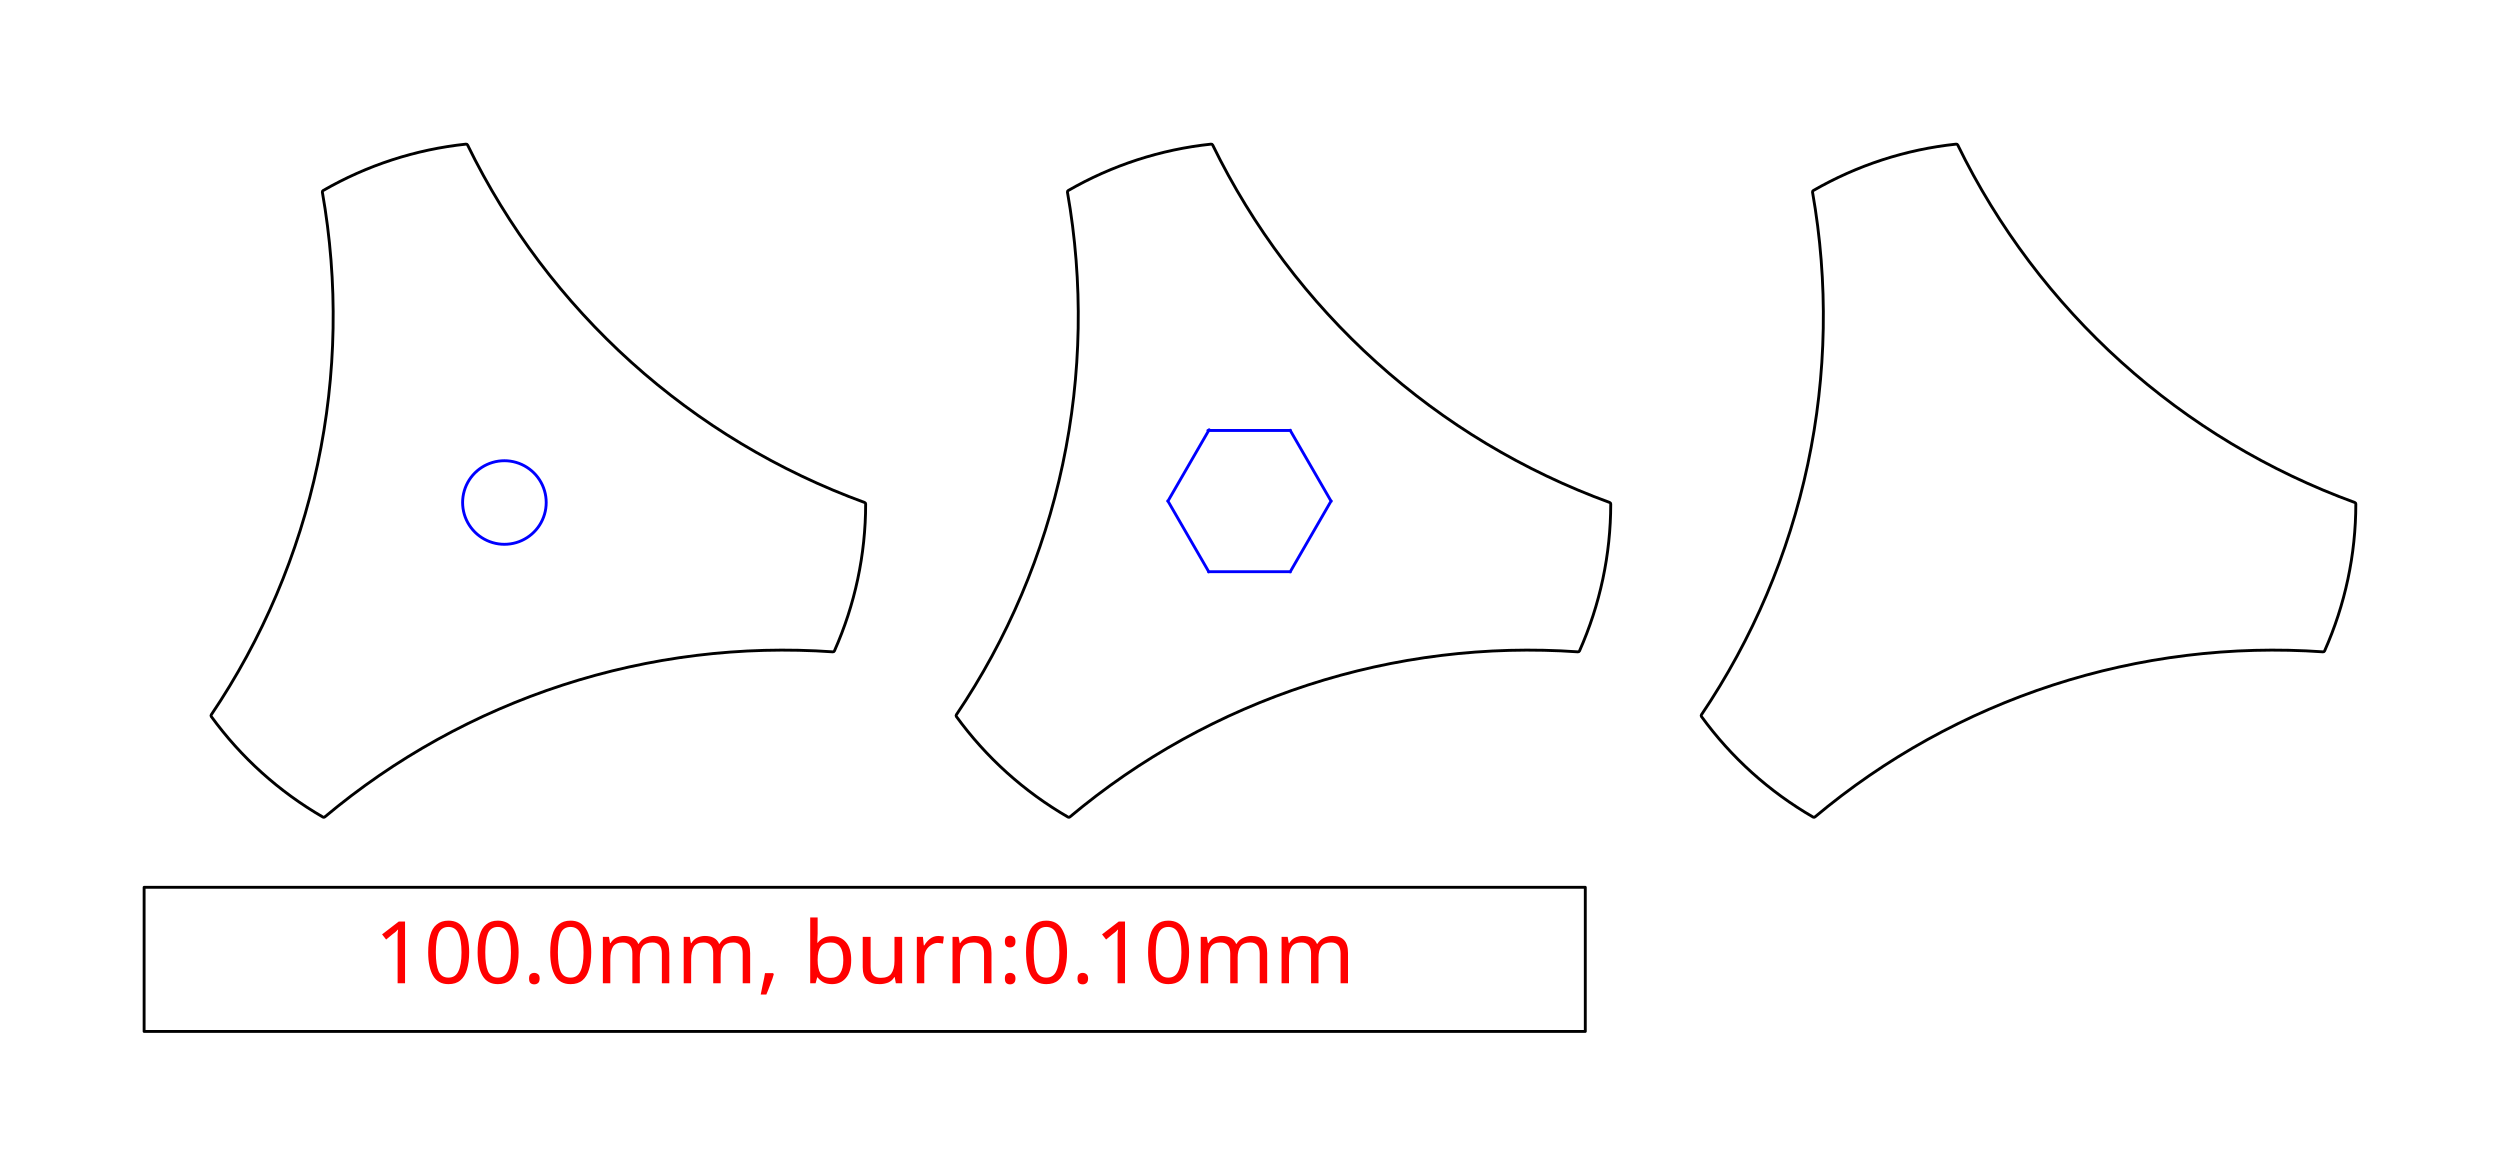
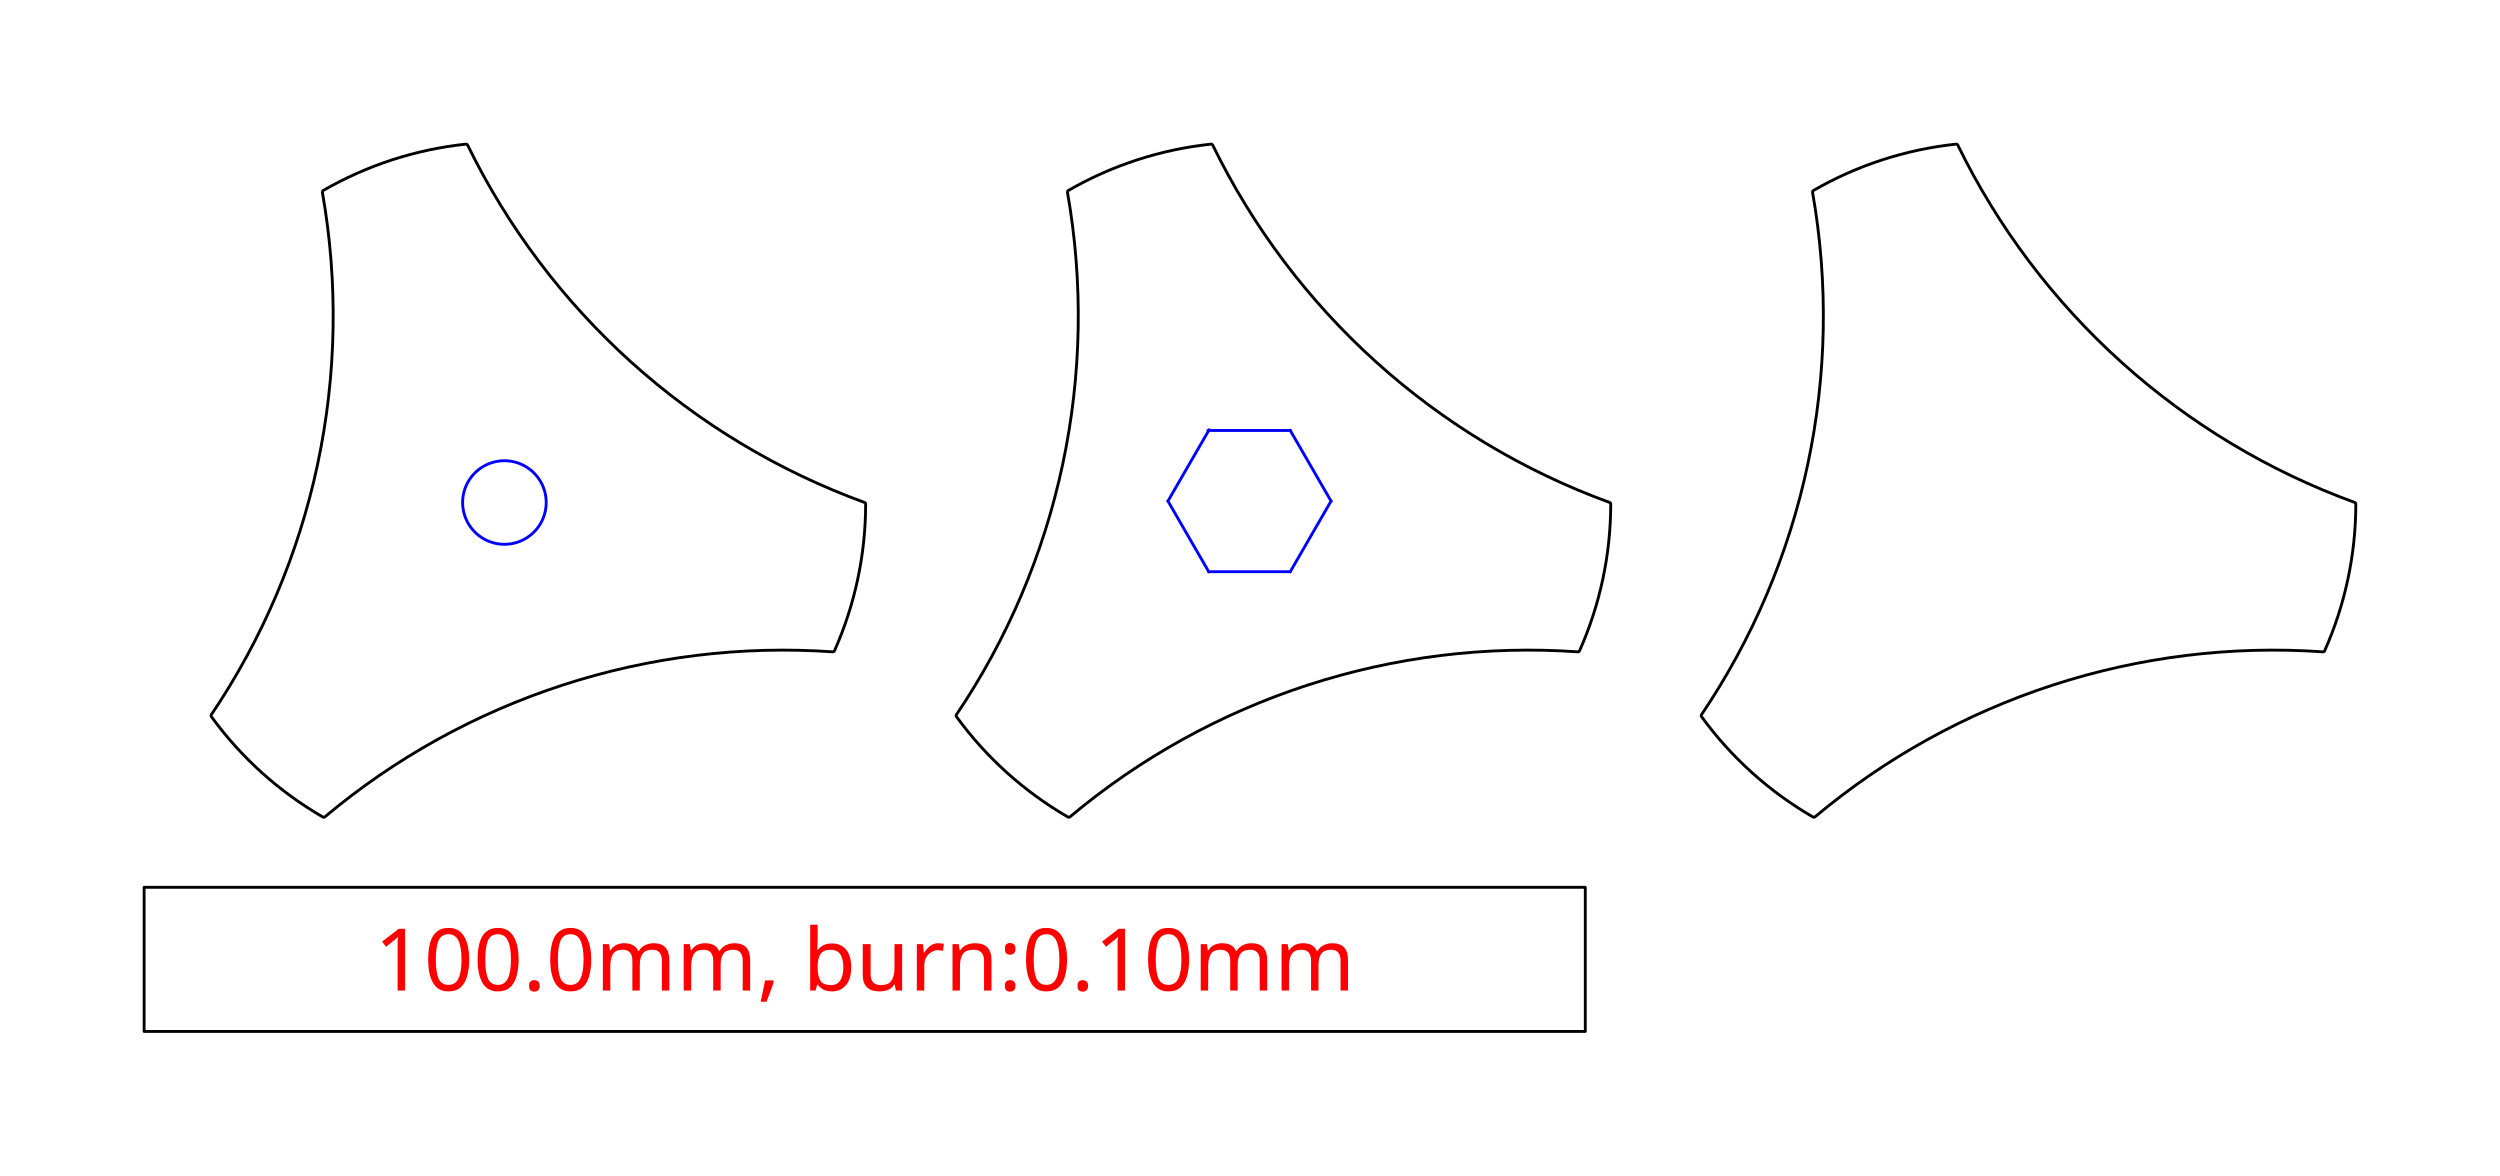
<svg xmlns="http://www.w3.org/2000/svg" height="81.57mm" viewBox="0.0 0.0 173.47 81.57" width="173.47mm">
  <g id="p-0" style="fill:none;stroke-linecap:round;stroke-linejoin:round;">
    <path d="M 10.000 71.569 H 110.000 V 61.569 H 10.000 V 71.569 Z" stroke="rgb(0,0,0)" stroke-width="0.20" />
-     <text dominant-baseline="hanging" font-size="6px" style="font-family: sans-serif ; font-weight: normal; font-style: normal; fill: rgb(255,0,0)" text-anchor="middle" transform="matrix( 1.000 0.000 0.000 1.000 60.000 63.569 )">100.0mm, burn:0.10mm</text>
+     <text font-size="6px" style="font-family: sans-serif ; font-weight: normal; font-style: normal; fill: rgb(255,0,0)" text-anchor="middle" transform="matrix( 1.000 0.000 0.000 1.000 60.000 68.729 )">100.0mm, burn:0.10mm</text>
  </g>
  <g id="p-1" style="fill:none;stroke-linecap:round;stroke-linejoin:round;">
    <path d="M 37.900 34.869 C 37.900 35.424 37.740 35.969 37.440 36.436 C 37.139 36.904 36.710 37.276 36.205 37.506 C 35.699 37.737 35.138 37.818 34.587 37.739 C 34.037 37.660 33.521 37.424 33.101 37.060 C 32.681 36.696 32.374 36.219 32.217 35.686 C 32.061 35.152 32.061 34.585 32.217 34.052 C 32.374 33.518 32.681 33.041 33.101 32.677 C 33.521 32.313 34.037 32.077 34.587 31.998 C 35.138 31.919 35.699 32.000 36.205 32.231 C 36.710 32.462 37.139 32.833 37.440 33.301 C 37.740 33.768 37.900 34.313 37.900 34.869 Z" stroke="rgb(0,0,255)" stroke-width="0.20" />
    <path d="M 60.000 34.869 C 54.029 32.695 48.532 29.392 43.810 25.140 C 39.087 20.888 35.228 15.767 32.442 10.056 C 32.424 10.018 32.384 9.996 32.342 10.000 C 28.844 10.368 25.462 11.467 22.416 13.225 C 22.379 13.246 22.360 13.288 22.367 13.329 C 23.471 19.587 23.359 25.999 22.038 32.215 C 20.717 38.430 18.211 44.333 14.657 49.601 C 14.634 49.636 14.635 49.682 14.659 49.716 C 16.727 52.562 19.370 54.941 22.416 56.700 C 22.452 56.721 22.498 56.717 22.530 56.690 C 27.398 52.605 33.007 49.496 39.050 47.533 C 45.093 45.569 51.459 44.787 57.797 45.231 C 57.839 45.234 57.879 45.210 57.896 45.172 C 59.326 41.958 60.066 38.480 60.066 34.962 C 60.066 34.920 60.040 34.883 60.000 34.869 Z" stroke="rgb(0,0,0)" stroke-width="0.20" />
  </g>
  <g id="p-2" style="fill:none;stroke-linecap:round;stroke-linejoin:round;">
    <path d="M 83.813 29.869 H 89.529 C 89.587 29.869 89.500 29.819 89.529 29.869 L 92.358 34.769 C 92.387 34.819 92.387 34.719 92.358 34.769 L 89.529 39.669 C 89.500 39.719 89.587 39.669 89.529 39.669 H 83.871 C 83.813 39.669 83.900 39.719 83.871 39.669 L 81.042 34.769 C 81.013 34.719 81.013 34.819 81.042 34.769 L 83.900 29.819 C 83.882 29.849 83.849 29.869 83.813 29.869 Z" stroke="rgb(0,0,255)" stroke-width="0.20" />
    <path d="M 111.700 34.869 C 105.729 32.695 100.232 29.392 95.510 25.140 C 90.787 20.888 86.928 15.767 84.142 10.056 C 84.124 10.018 84.084 9.996 84.042 10.000 C 80.544 10.368 77.162 11.467 74.116 13.225 C 74.079 13.246 74.060 13.288 74.067 13.329 C 75.171 19.587 75.059 25.999 73.738 32.215 C 72.417 38.430 69.911 44.333 66.357 49.601 C 66.334 49.636 66.335 49.682 66.359 49.716 C 68.427 52.562 71.070 54.941 74.116 56.700 C 74.152 56.721 74.198 56.717 74.230 56.690 C 79.098 52.605 84.707 49.496 90.750 47.533 C 96.793 45.569 103.159 44.787 109.497 45.231 C 109.539 45.234 109.579 45.210 109.596 45.172 C 111.026 41.958 111.766 38.480 111.766 34.962 C 111.766 34.920 111.740 34.883 111.700 34.869 Z" stroke="rgb(0,0,0)" stroke-width="0.20" />
  </g>
  <g id="p-3" style="fill:none;stroke-linecap:round;stroke-linejoin:round;">
    <path d="M 163.400 34.869 C 157.429 32.695 151.932 29.392 147.210 25.140 C 142.487 20.888 138.628 15.767 135.842 10.056 C 135.824 10.018 135.784 9.996 135.742 10.000 C 132.244 10.368 128.862 11.467 125.816 13.225 C 125.779 13.246 125.760 13.288 125.767 13.329 C 126.871 19.587 126.759 25.999 125.438 32.215 C 124.117 38.430 121.611 44.333 118.057 49.601 C 118.034 49.636 118.035 49.682 118.059 49.716 C 120.127 52.562 122.770 54.941 125.816 56.700 C 125.852 56.721 125.898 56.717 125.930 56.690 C 130.798 52.605 136.407 49.496 142.450 47.533 C 148.493 45.569 154.859 44.787 161.197 45.231 C 161.239 45.234 161.279 45.210 161.296 45.172 C 162.726 41.958 163.466 38.480 163.466 34.962 C 163.466 34.920 163.440 34.883 163.400 34.869 Z" stroke="rgb(0,0,0)" stroke-width="0.20" />
  </g>
</svg>
